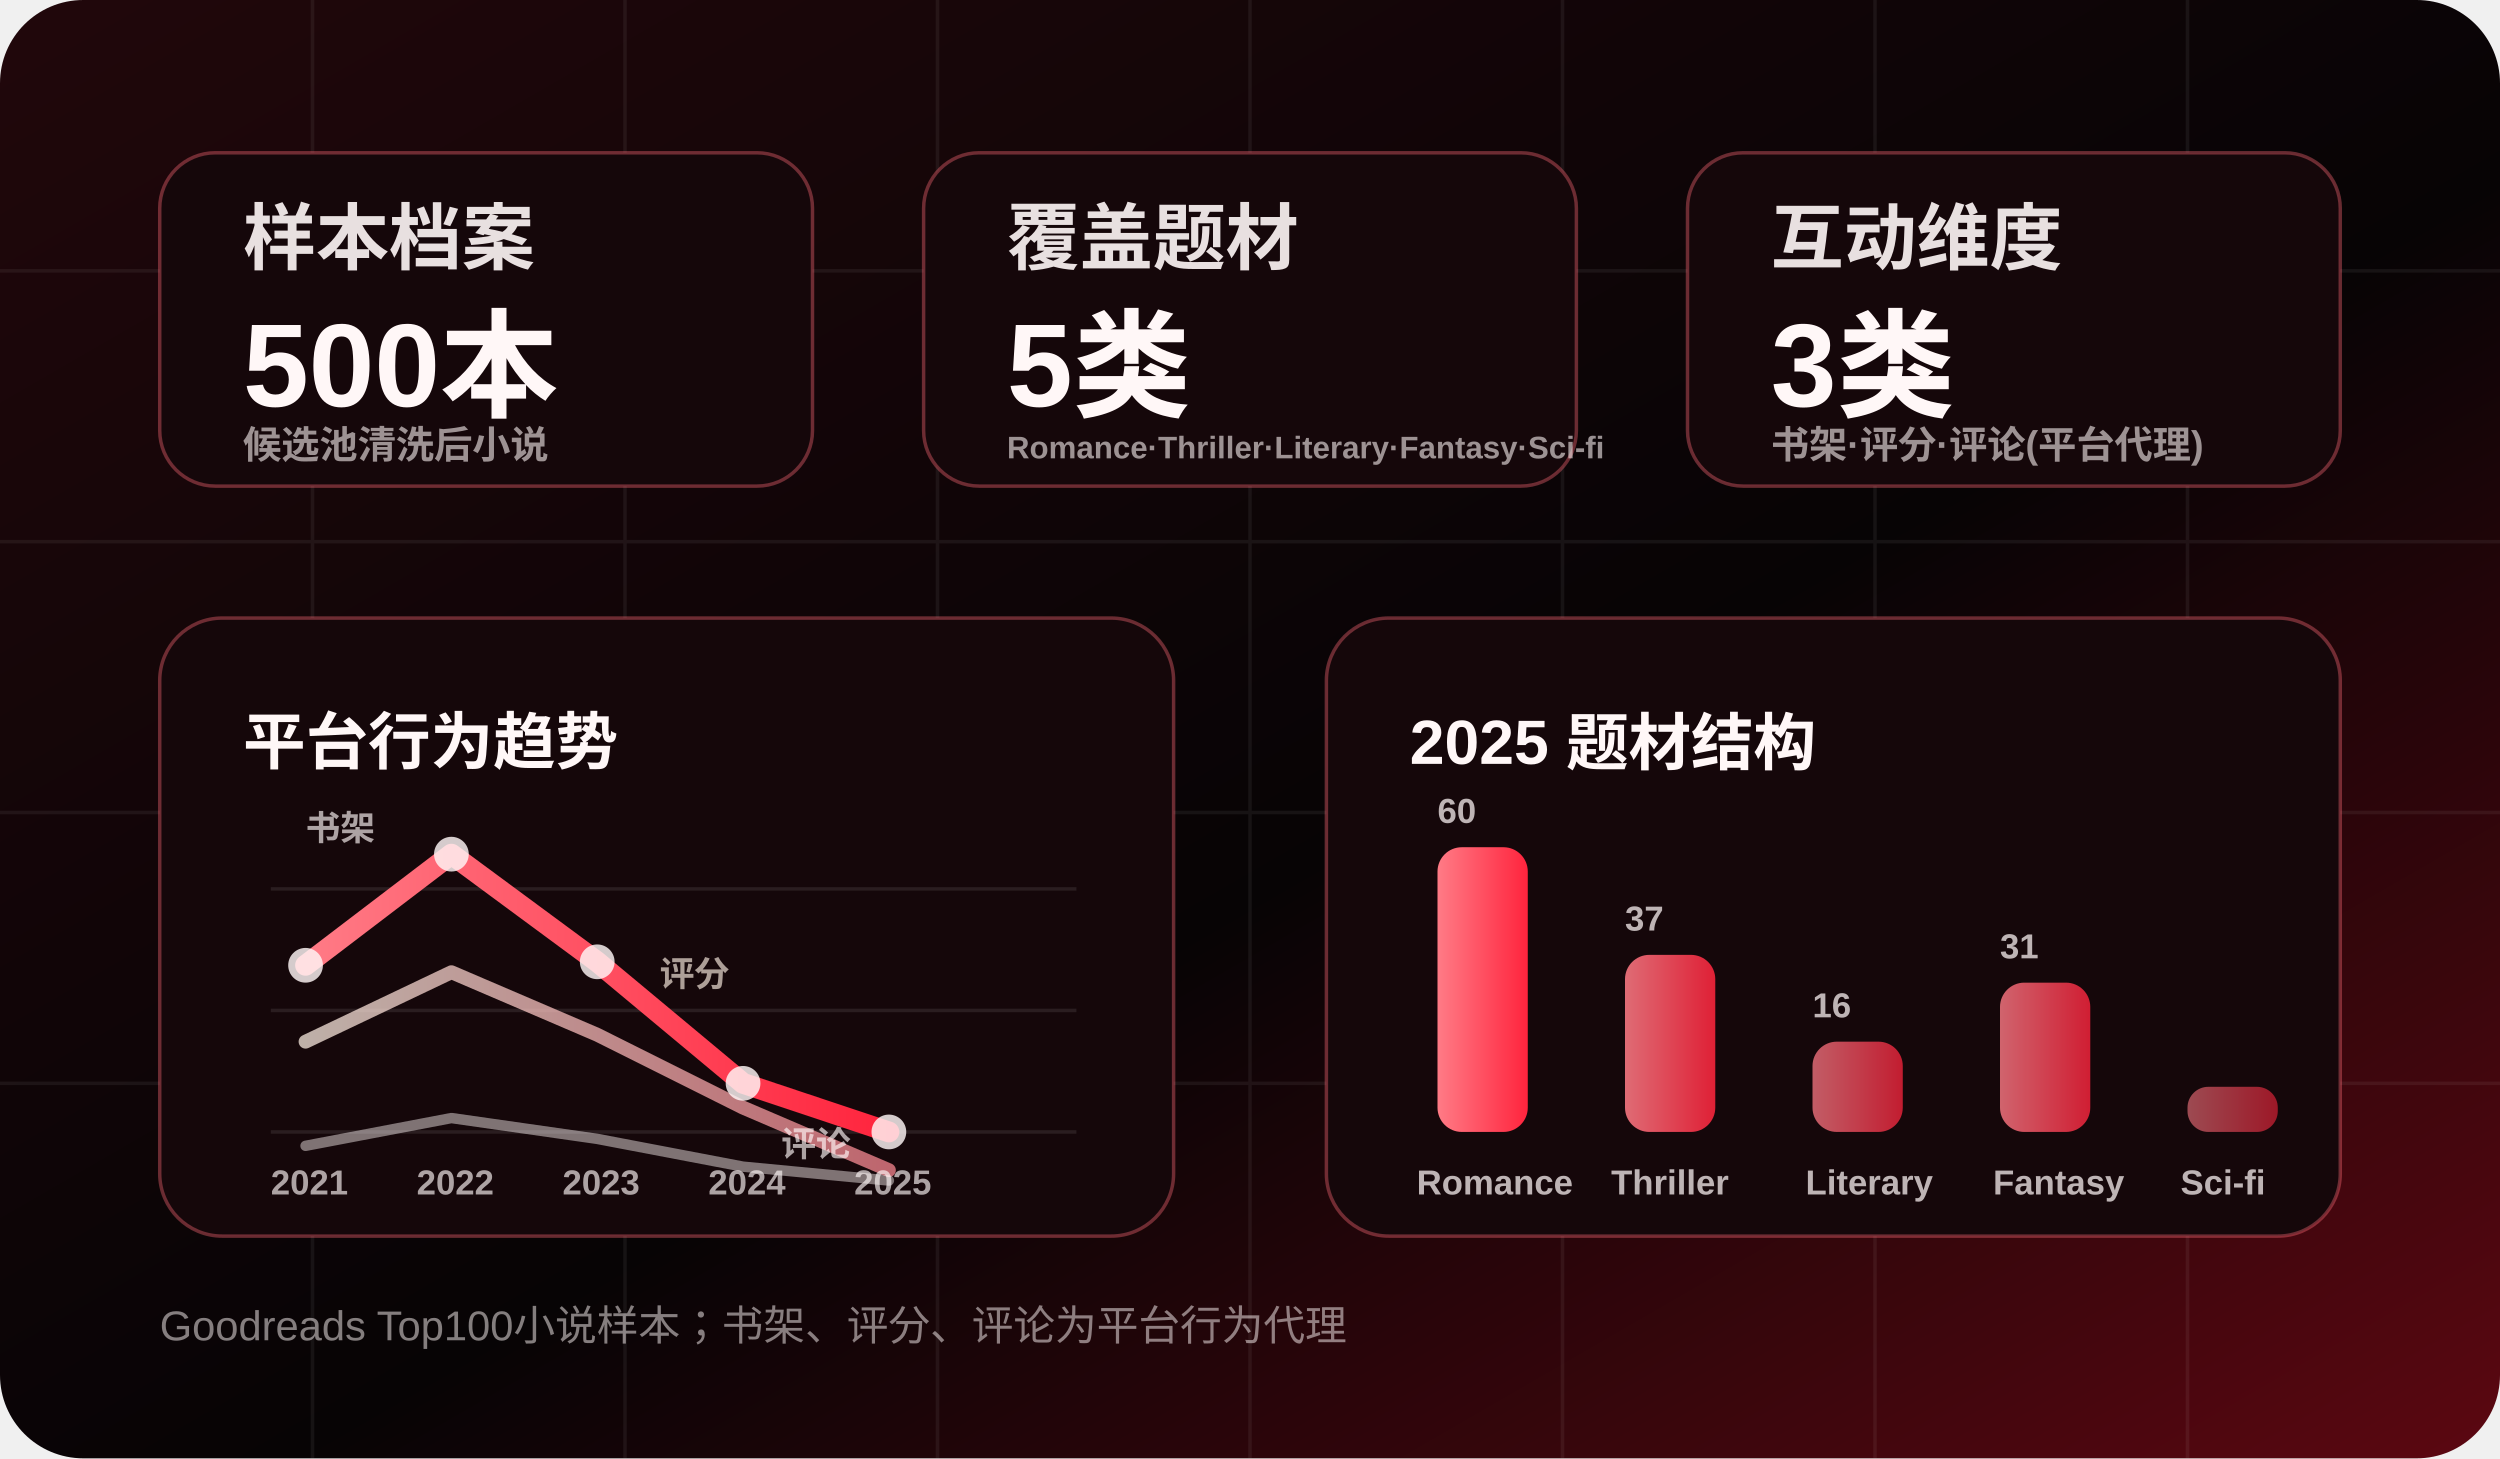
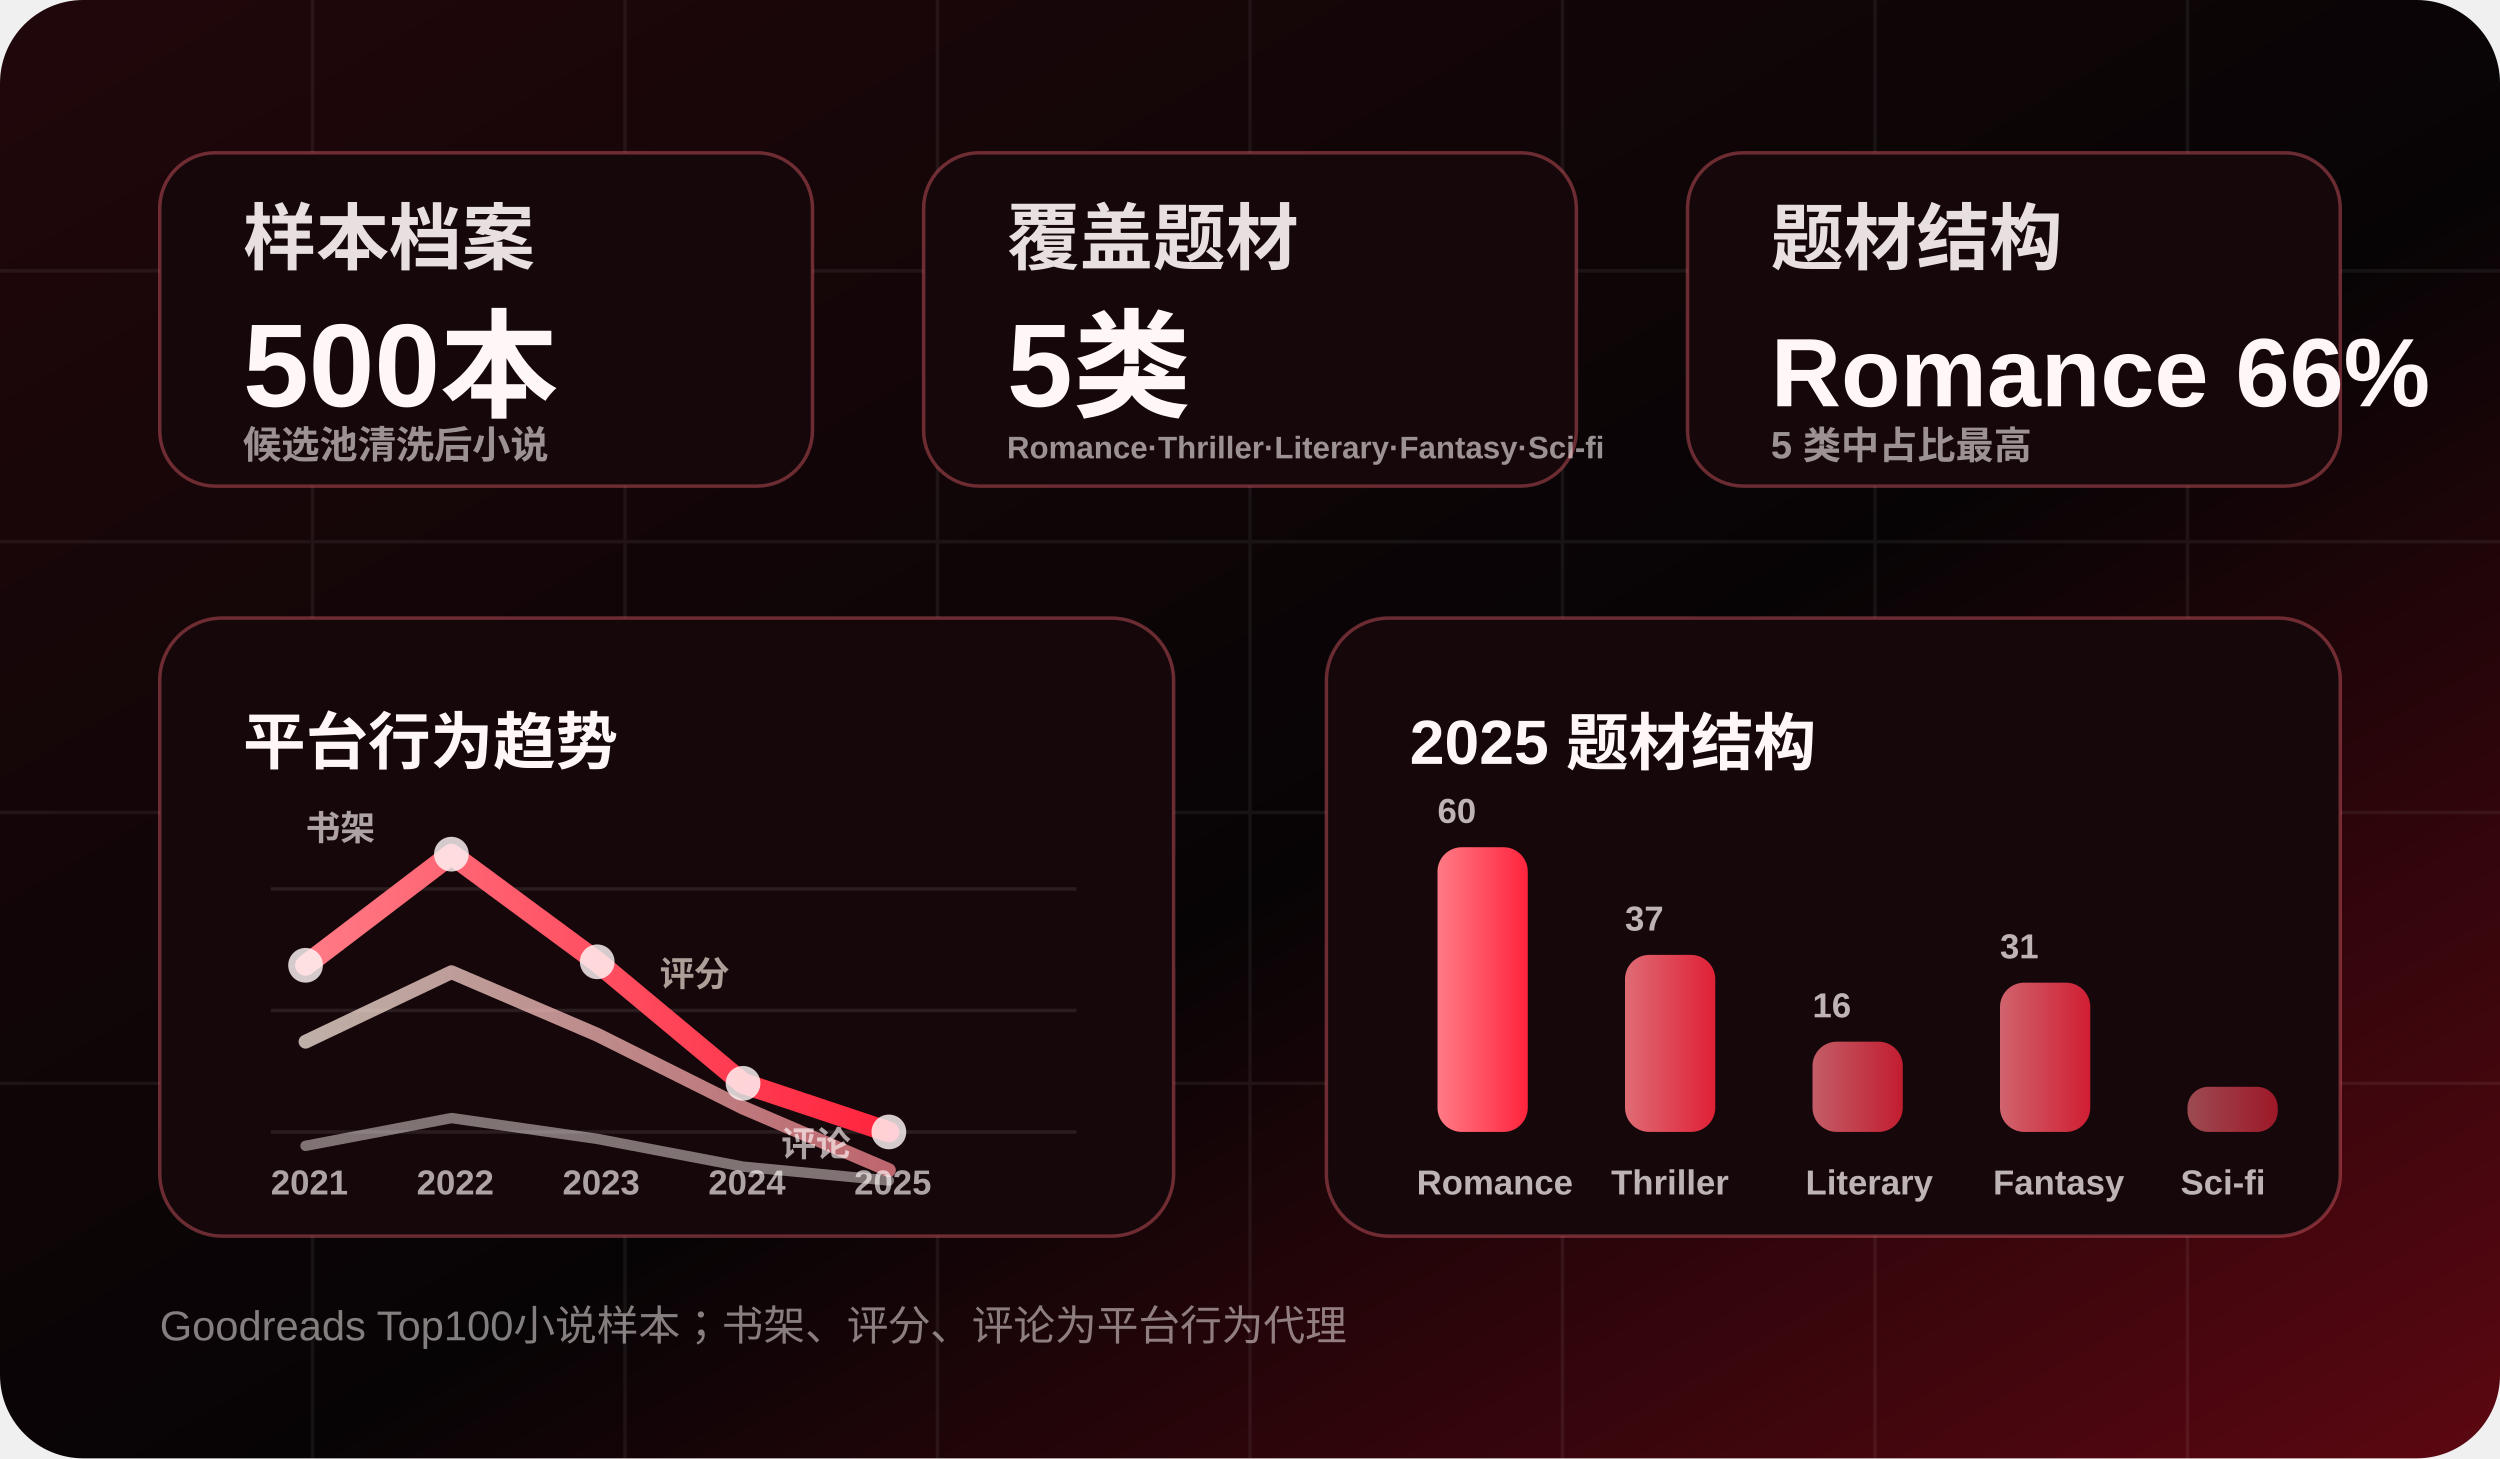
<svg xmlns="http://www.w3.org/2000/svg" width="720" height="420" viewBox="0 0 720 420" role="img" aria-labelledby="title desc">
  <defs>
    <linearGradient id="bg" x1="0" x2="1" y1="0" y2="1">
      <stop offset="0" stop-color="#21070b" />
      <stop offset="0.56" stop-color="#070405" />
      <stop offset="1" stop-color="#5c0711" />
    </linearGradient>
    <linearGradient id="red" x1="0" x2="1">
      <stop offset="0" stop-color="#ff7b86" />
      <stop offset="1" stop-color="#ff243d" />
    </linearGradient>
    <linearGradient id="cream" x1="0" x2="1">
      <stop offset="0" stop-color="#fff1e5" />
      <stop offset="1" stop-color="#ff8a94" />
    </linearGradient>
  </defs>
  <rect width="720" height="420" rx="24" fill="url(#bg)" />
  <path d="M0 78H720M0 156H720M0 234H720M0 312H720M90 0V420M180 0V420M270 0V420M360 0V420M450 0V420M540 0V420M630 0V420" stroke="#fff" stroke-opacity=".06" />
  <g fill="#15070a" stroke="#ff6b78" stroke-opacity=".38">
    <rect x="46" y="44" width="188" height="96" rx="16" />
    <rect x="266" y="44" width="188" height="96" rx="16" />
    <rect x="486" y="44" width="188" height="96" rx="16" />
    <rect x="46" y="178" width="292" height="178" rx="18" />
    <rect x="382" y="178" width="292" height="178" rx="18" />
  </g>
  <g font-family="Microsoft YaHei, Arial, sans-serif" fill="#fff7f7">
    <text x="70" y="76" font-size="21" opacity=".9" font-weight="800">样本档案</text>
    <text x="70" y="117" font-size="34" font-weight="900">500本</text>
    <text x="70" y="132" font-size="11" opacity=".58" font-weight="700">候选池清洗后小说</text>
    <text x="290" y="76" font-size="21" opacity=".9" font-weight="800">覆盖题材</text>
    <text x="290" y="117" font-size="34" font-weight="900">5类</text>
    <text x="290" y="132" font-size="9" opacity=".58" font-weight="700" textLength="150" lengthAdjust="spacingAndGlyphs">Romance·Thriller·Literary·Fantasy·Sci-fi</text>
-     <text x="510" y="76" font-size="21" opacity=".9" font-weight="800">互动维度</text>
-     <text x="510" y="117" font-size="34" font-weight="900">3类</text>
-     <text x="510" y="132" font-size="11" opacity=".58" font-weight="700">书架·评分·评论(平台代理)</text>
+     <text x="510" y="76" font-size="21" opacity=".9" font-weight="800">题材结构</text>
+     <text x="510" y="117" font-size="28" font-weight="900">Romance 66%</text>
+     <text x="510" y="132" font-size="11" opacity=".58" font-weight="700">5 类中占比最高</text>
    <text x="70" y="220" font-size="18" font-weight="900">平台行为趋势</text>
    <text x="406" y="220" font-size="18" font-weight="900">2025 题材结构</text>
  </g>
  <path d="M78 326H310M78 291H310M78 256H310" stroke="#fff" stroke-opacity=".09" />
  <path d="M88 278 L130 246 L172 277 L214 312 L256 326" stroke="url(#red)" stroke-width="6" fill="none" stroke-linecap="round" stroke-linejoin="round" />
  <path d="M88 300 L130 280 L172 298 L214 319 L256 337" stroke="url(#cream)" stroke-width="4" fill="none" stroke-linecap="round" stroke-linejoin="round" opacity=".72" />
  <path d="M88 330 L130 322 L172 328 L214 336 L256 340" stroke="#fff7f7" stroke-width="3" fill="none" stroke-linecap="round" stroke-linejoin="round" opacity=".45" />
  <g fill="#fff7f7" opacity=".82">
    <circle cx="88" cy="278" r="5" />
    <circle cx="130" cy="246" r="5" />
    <circle cx="172" cy="277" r="5" />
    <circle cx="214" cy="312" r="5" />
    <circle cx="256" cy="326" r="5" />
  </g>
  <g font-family="Microsoft YaHei, Arial, sans-serif" fill="#fff7f7" opacity=".65" font-size="10" font-weight="800">
    <text x="78" y="344">2021</text>
    <text x="120" y="344">2022</text>
    <text x="162" y="344">2023</text>
    <text x="204" y="344">2024</text>
    <text x="246" y="344">2025</text>
    <text x="88" y="242">书架</text>
    <text x="190" y="284" fill="#fff1e5">评分</text>
    <text x="225" y="333">评论</text>
  </g>
  <g fill="url(#red)">
    <rect x="414" y="244" width="26" height="82" rx="7" />
    <rect x="468" y="275" width="26" height="51" rx="7" opacity=".86" />
    <rect x="522" y="300" width="26" height="26" rx="7" opacity=".74" />
    <rect x="576" y="283" width="26" height="43" rx="7" opacity=".8" />
    <rect x="630" y="313" width="26" height="13" rx="6" opacity=".58" />
  </g>
  <g font-family="Microsoft YaHei, Arial, sans-serif" fill="#fff7f7" opacity=".72" font-size="10" font-weight="700">
    <text x="408" y="344">Romance</text>
    <text x="464" y="344">Thriller</text>
    <text x="520" y="344">Literary</text>
    <text x="574" y="344">Fantasy</text>
    <text x="628" y="344">Sci-fi</text>
    <text x="414" y="237">60</text>
    <text x="468" y="268">37</text>
    <text x="522" y="293">16</text>
    <text x="576" y="276">31</text>
  </g>
  <text x="46" y="386" fill="#fff7f7" opacity=".5" font-family="Microsoft YaHei, Arial, sans-serif" font-size="12">Goodreads Top100小说样本；书架、评分、评论为平台行为代理</text>
</svg>
